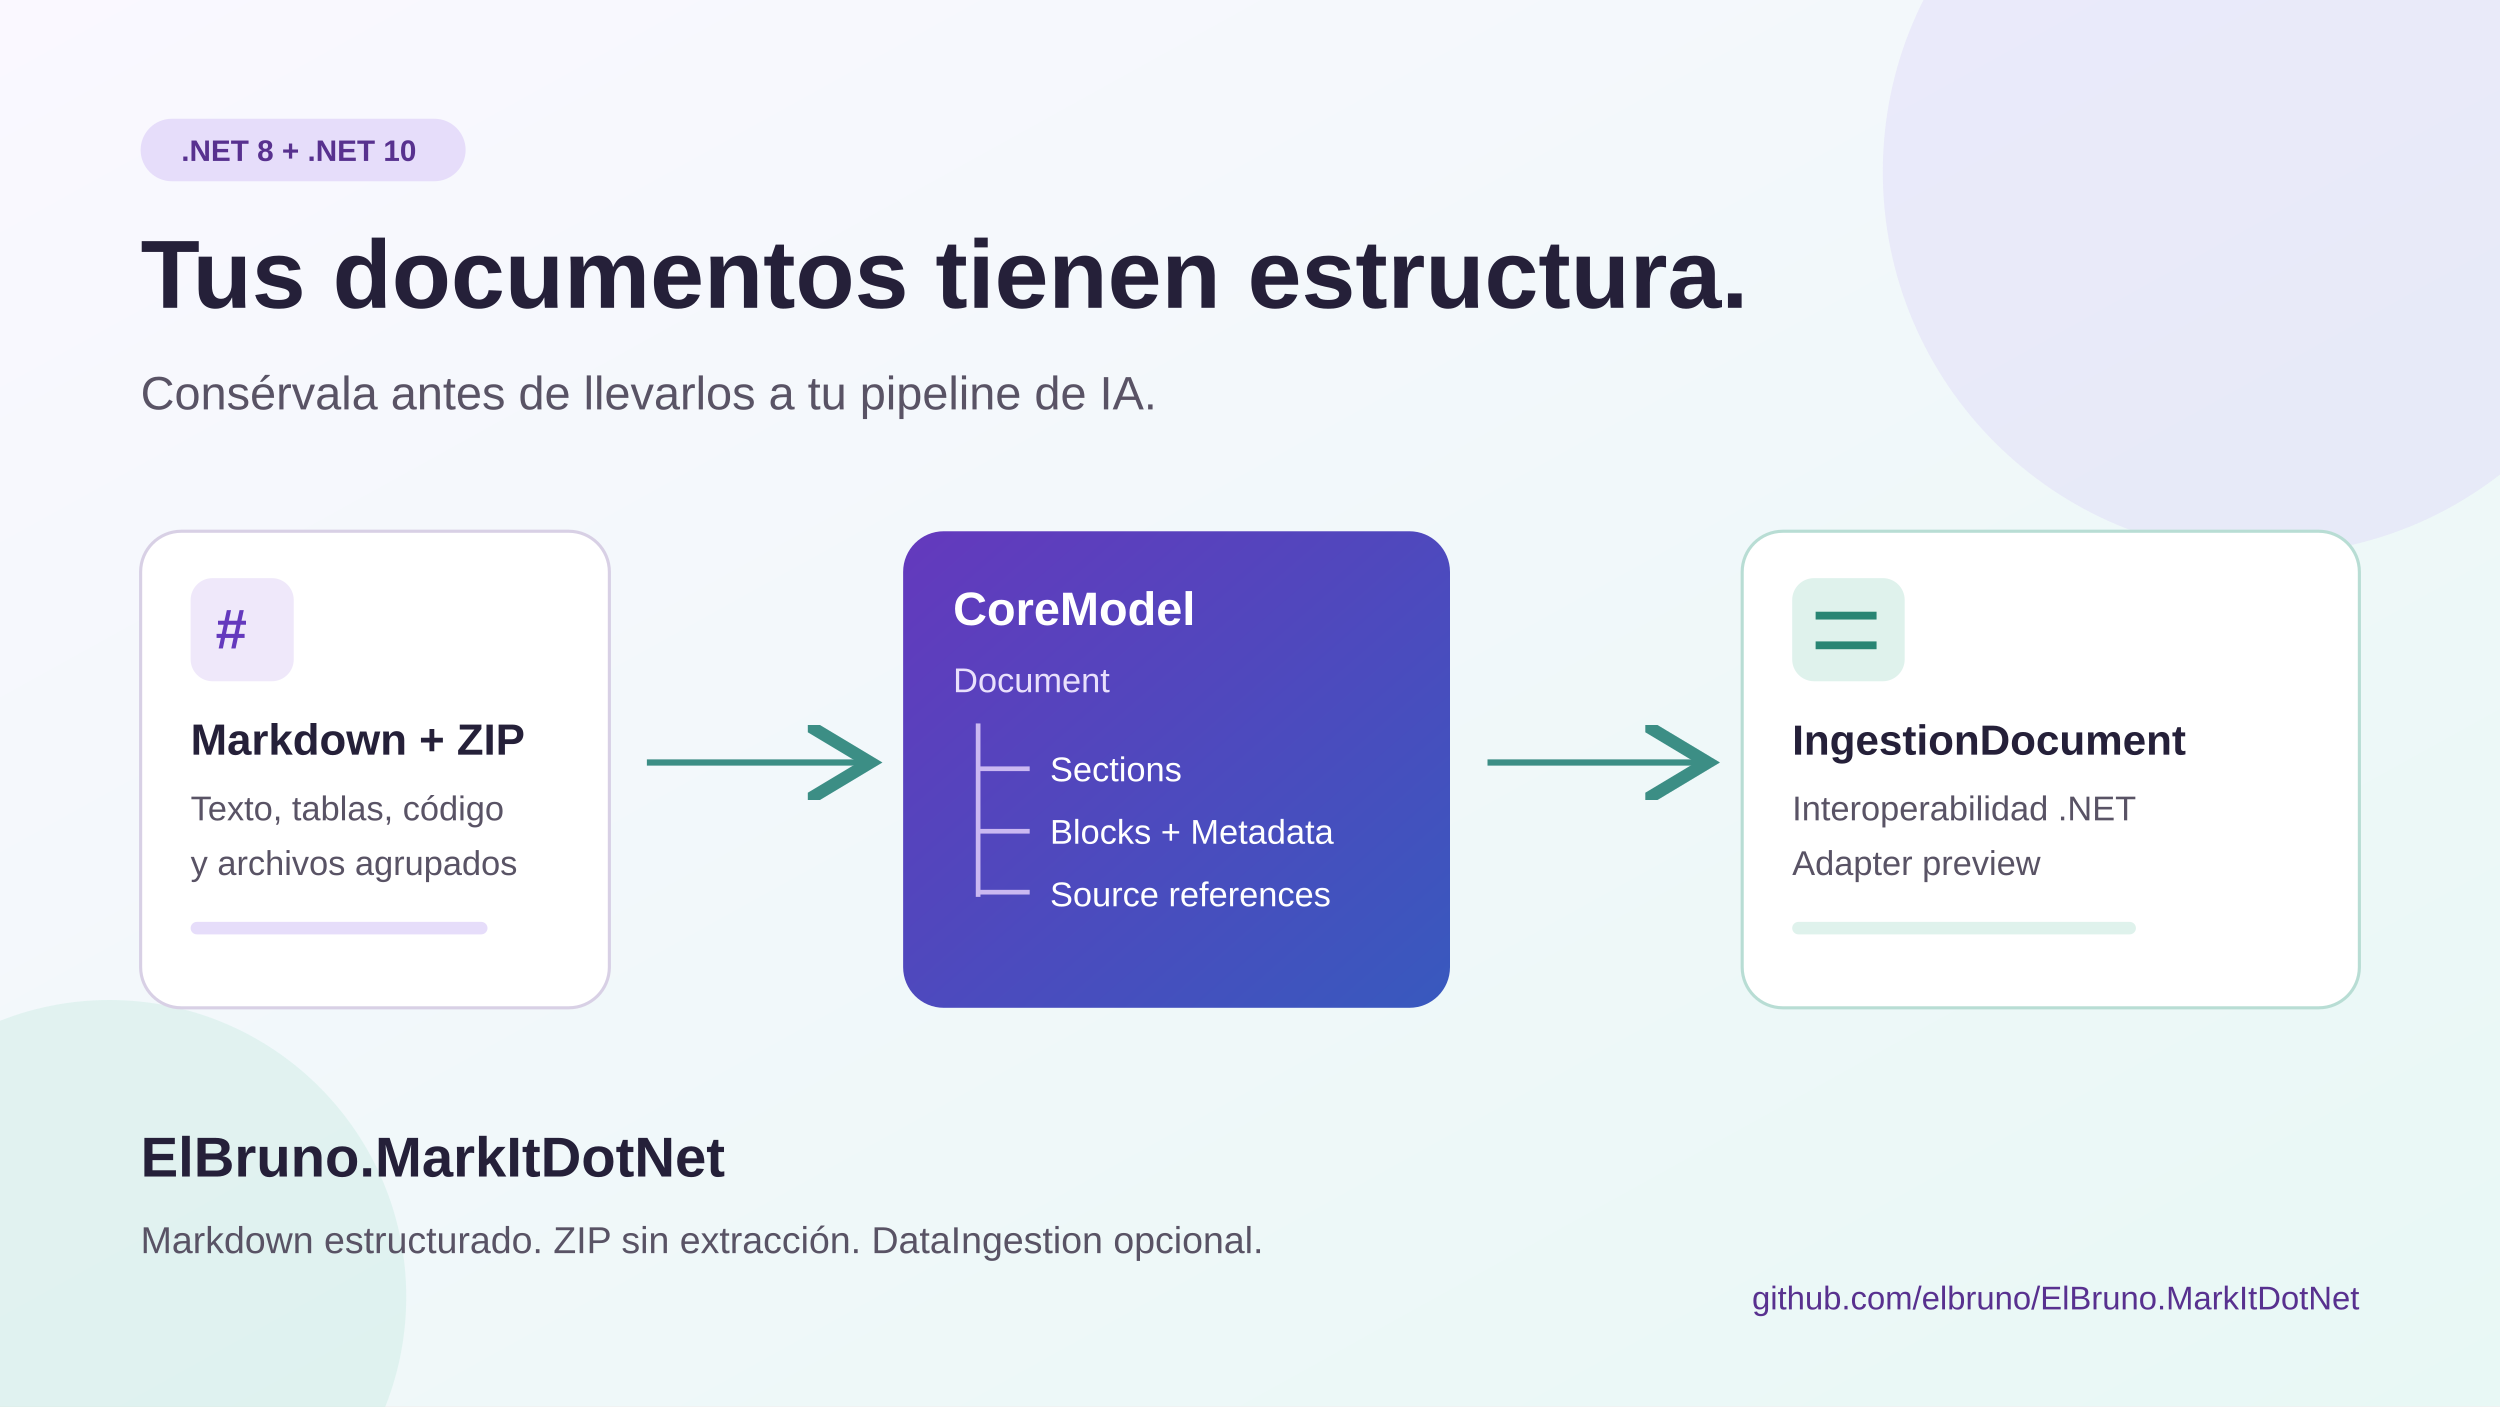
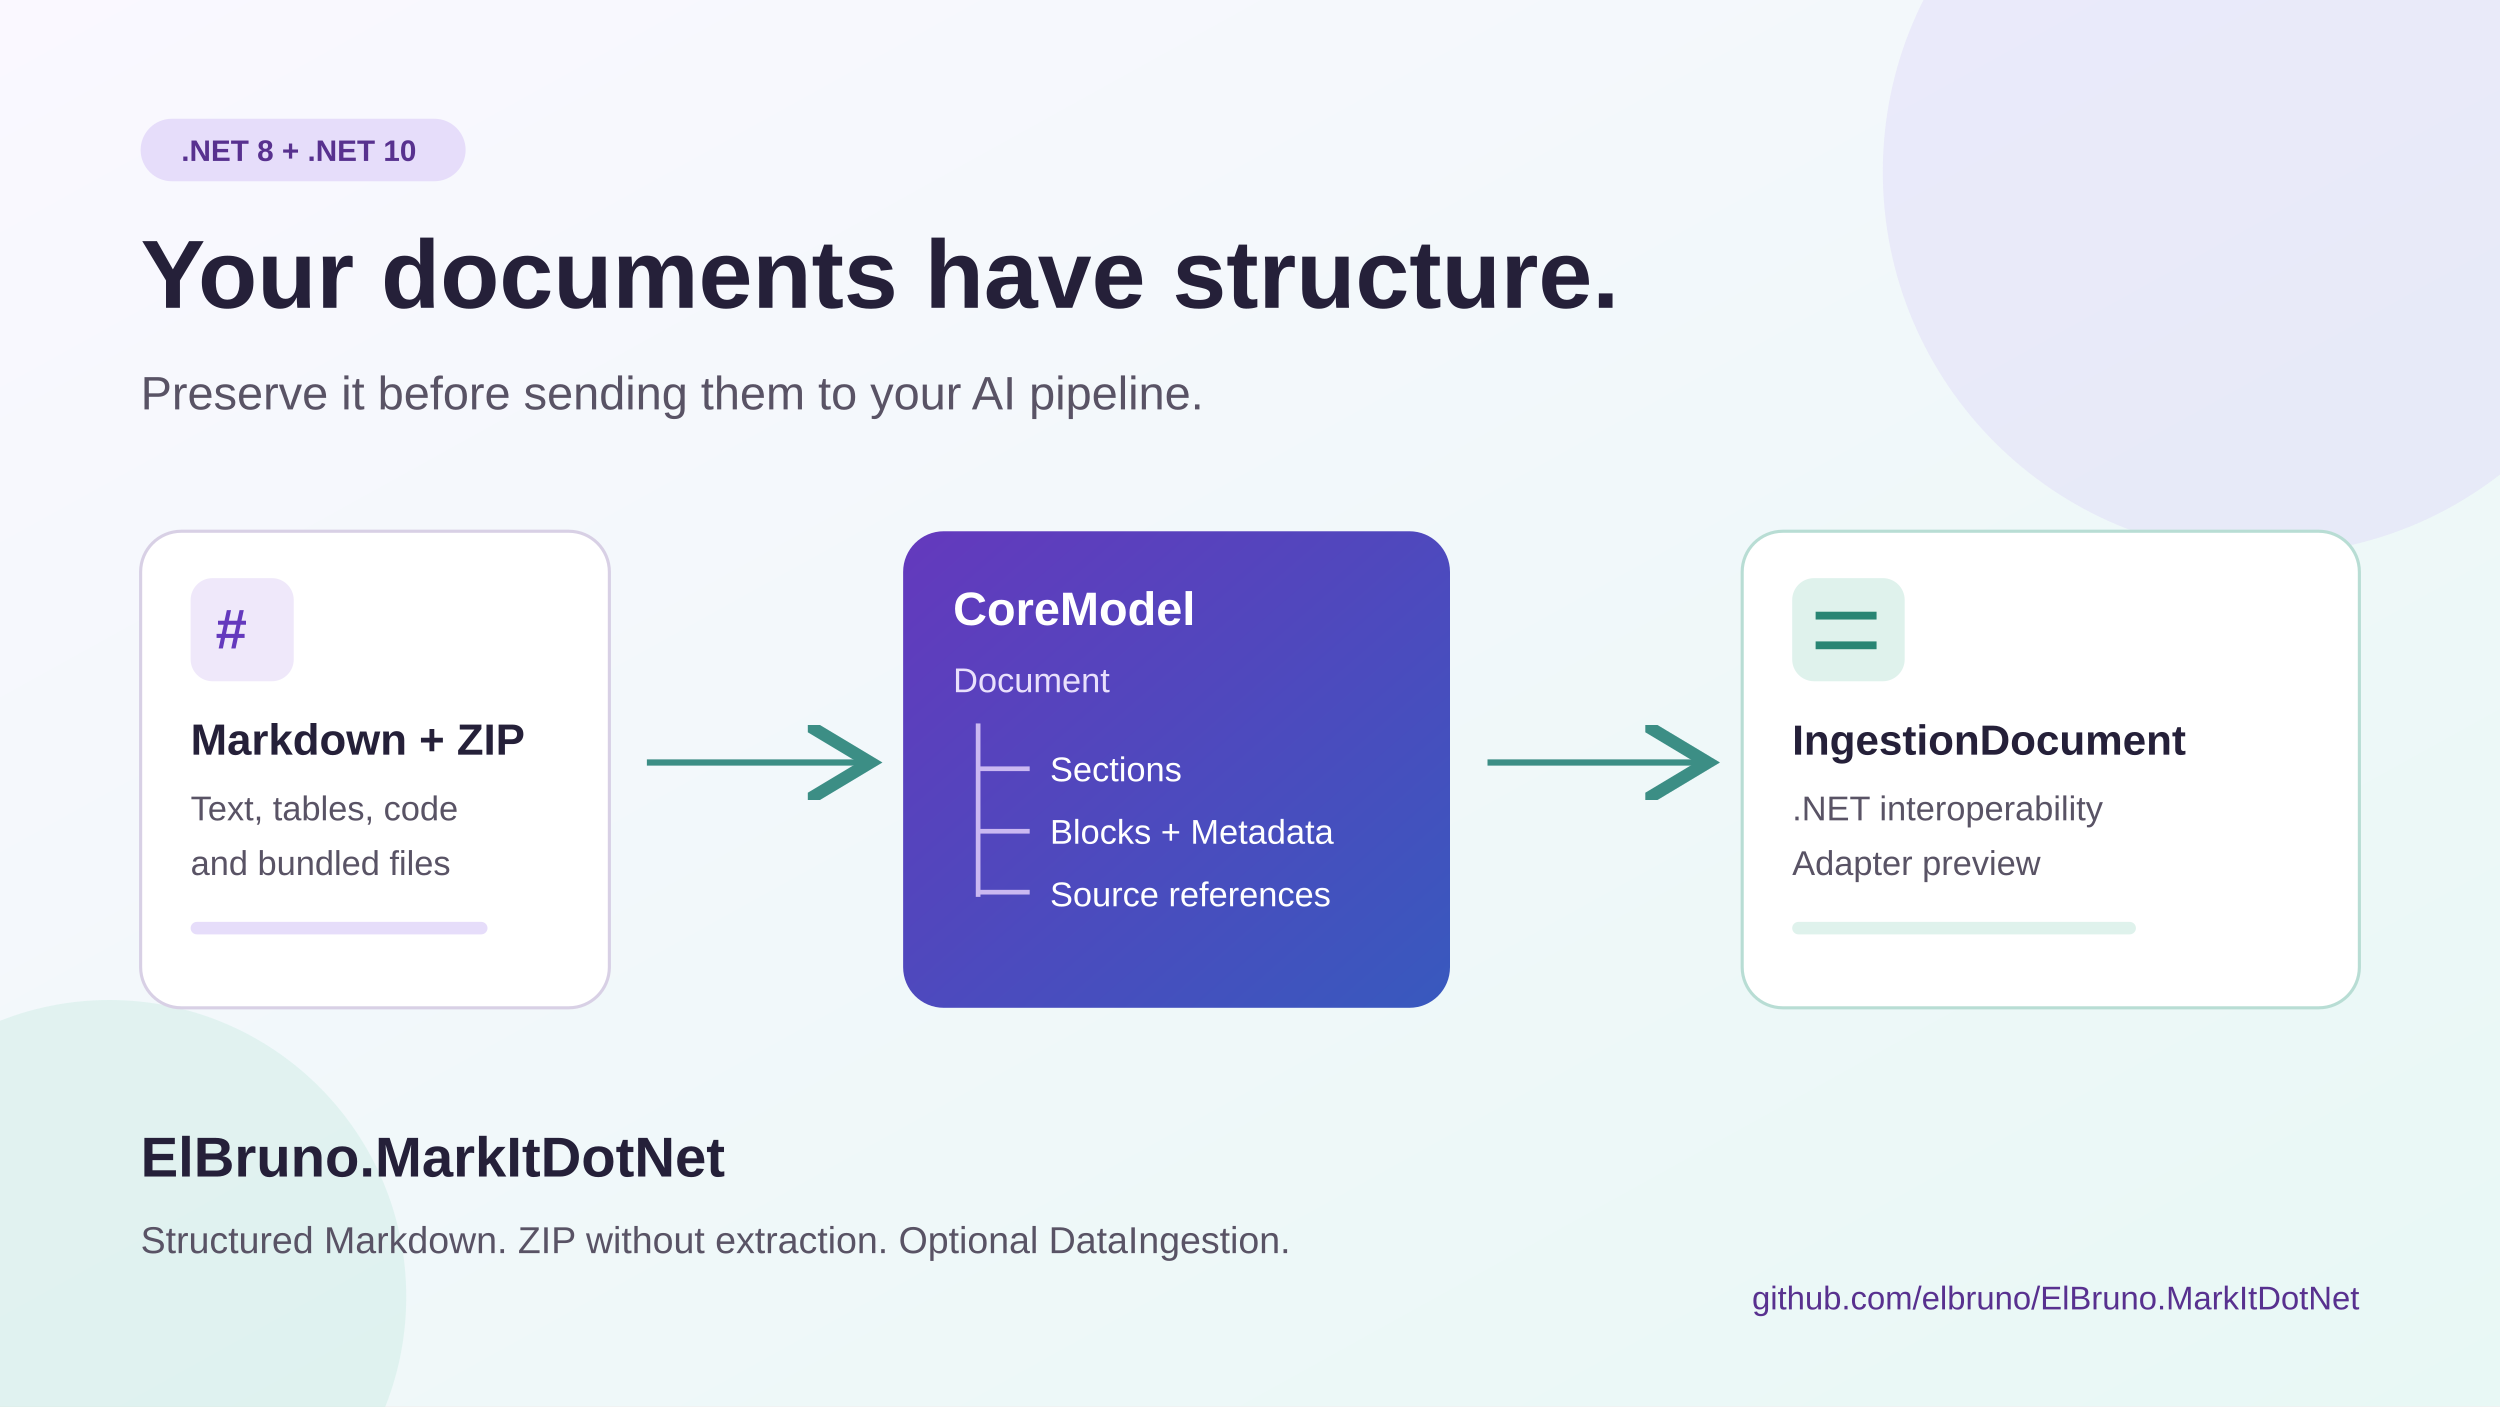
<svg xmlns="http://www.w3.org/2000/svg" width="1600" height="900" viewBox="0 0 1600 900" role="img" aria-labelledby="title desc">
  <defs>
    <linearGradient id="bg" x2="1" y2="1">
      <stop stop-color="#faf8ff" />
      <stop offset="1" stop-color="#e8f8f5" />
    </linearGradient>
    <linearGradient id="accent" x2="1" y2="1">
      <stop stop-color="#6439bd" />
      <stop offset="1" stop-color="#3859be" />
    </linearGradient>
    <marker id="arrow" markerWidth="12" markerHeight="12" refX="9" refY="6" orient="auto">
      <path d="M0 0L10 6L0 12" fill="none" stroke="#3c8e85" stroke-width="2" />
    </marker>
  </defs>
  <rect width="1600" height="900" fill="url(#bg)" />
  <circle cx="1450" cy="110" r="245" fill="#dcd4f7" opacity=".4" />
  <circle cx="70" cy="830" r="190" fill="#bfe9dd" opacity=".35" />
  <g font-family="Segoe UI, Arial, sans-serif">
    <rect x="90" y="76" width="208" height="40" rx="20" fill="#e6ddfa" />
    <text x="116" y="103" fill="#58318f" font-size="19" font-weight="700">.NET 8 + .NET 10</text>
-     <text x="90" y="197" fill="#252039" font-size="62" font-weight="700">Tus documentos tienen estructura.</text>
-     <text x="90" y="262" fill="#595365" font-size="30">Consérvala antes de llevarlos a tu pipeline de IA.</text>
+     <text x="90" y="197" fill="#252039" font-size="62" font-weight="700">Your documents have structure.</text>
+     <text x="90" y="262" fill="#595365" font-size="30">Preserve it before sending them to your AI pipeline.</text>
    <g transform="translate(90 340)">
      <rect width="300" height="305" rx="26" fill="white" stroke="#d8d0e5" stroke-width="2" />
      <rect x="32" y="30" width="66" height="66" rx="14" fill="#efe8fa" />
      <text x="48" y="75" font-size="36" font-weight="700" fill="#6439bd">#</text>
      <text x="32" y="143" font-size="28" font-weight="700" fill="#252039">Markdown + ZIP</text>
-       <text x="32" y="185" font-size="22" fill="#595365">Texto, tablas, código</text>
-       <text x="32" y="220" font-size="22" fill="#595365">y archivos agrupados</text>
+       <text x="32" y="185" font-size="22" fill="#595365">Text, tables, code</text>
+       <text x="32" y="220" font-size="22" fill="#595365">and bundled files</text>
      <rect x="32" y="250" width="190" height="8" rx="4" fill="#e6ddfa" />
    </g>
    <path d="M414 488H553" stroke="#3c8e85" stroke-width="4" marker-end="url(#arrow)" />
    <g transform="translate(578 340)">
      <rect width="350" height="305" rx="26" fill="url(#accent)" />
      <text x="32" y="60" font-size="30" font-weight="700" fill="white">CoreModel</text>
      <text x="32" y="103" font-size="22" fill="#e9e0fc">Document</text>
      <path d="M48 123V234M48 152H81M48 192H81M48 231H81" stroke="#cab8f1" stroke-width="3" />
      <text x="94" y="160" font-size="22" fill="white">Sections</text>
      <text x="94" y="200" font-size="22" fill="white">Blocks + Metadata</text>
      <text x="94" y="240" font-size="22" fill="white">Source references</text>
    </g>
    <path d="M952 488H1089" stroke="#3c8e85" stroke-width="4" marker-end="url(#arrow)" />
    <g transform="translate(1115 340)">
      <rect width="395" height="305" rx="26" fill="white" stroke="#b8ddd4" stroke-width="2" />
      <rect x="32" y="30" width="72" height="66" rx="14" fill="#dff2ec" />
      <path d="M47 54H86M47 73H86" stroke="#298573" stroke-width="5" />
      <text x="32" y="143" font-size="27" font-weight="700" fill="#252039">IngestionDocument</text>
-       <text x="32" y="185" font-size="22" fill="#595365">Interoperabilidad .NET</text>
+       <text x="32" y="185" font-size="22" fill="#595365">.NET interoperability</text>
      <text x="32" y="220" font-size="22" fill="#595365">Adapter preview</text>
      <rect x="32" y="250" width="220" height="8" rx="4" fill="#dff2ec" />
    </g>
    <text x="90" y="753" fill="#252039" font-size="36" font-weight="700">ElBruno.MarkItDotNet</text>
-     <text x="90" y="802" fill="#595365" font-size="24">Markdown estructurado. ZIP sin extracción. DataIngestion opcional.</text>
+     <text x="90" y="802" fill="#595365" font-size="24">Structured Markdown. ZIP without extraction. Optional DataIngestion.</text>
    <text x="1510" y="838" text-anchor="end" fill="#58318f" font-size="21">github.com/elbruno/ElBruno.MarkItDotNet</text>
  </g>
</svg>
